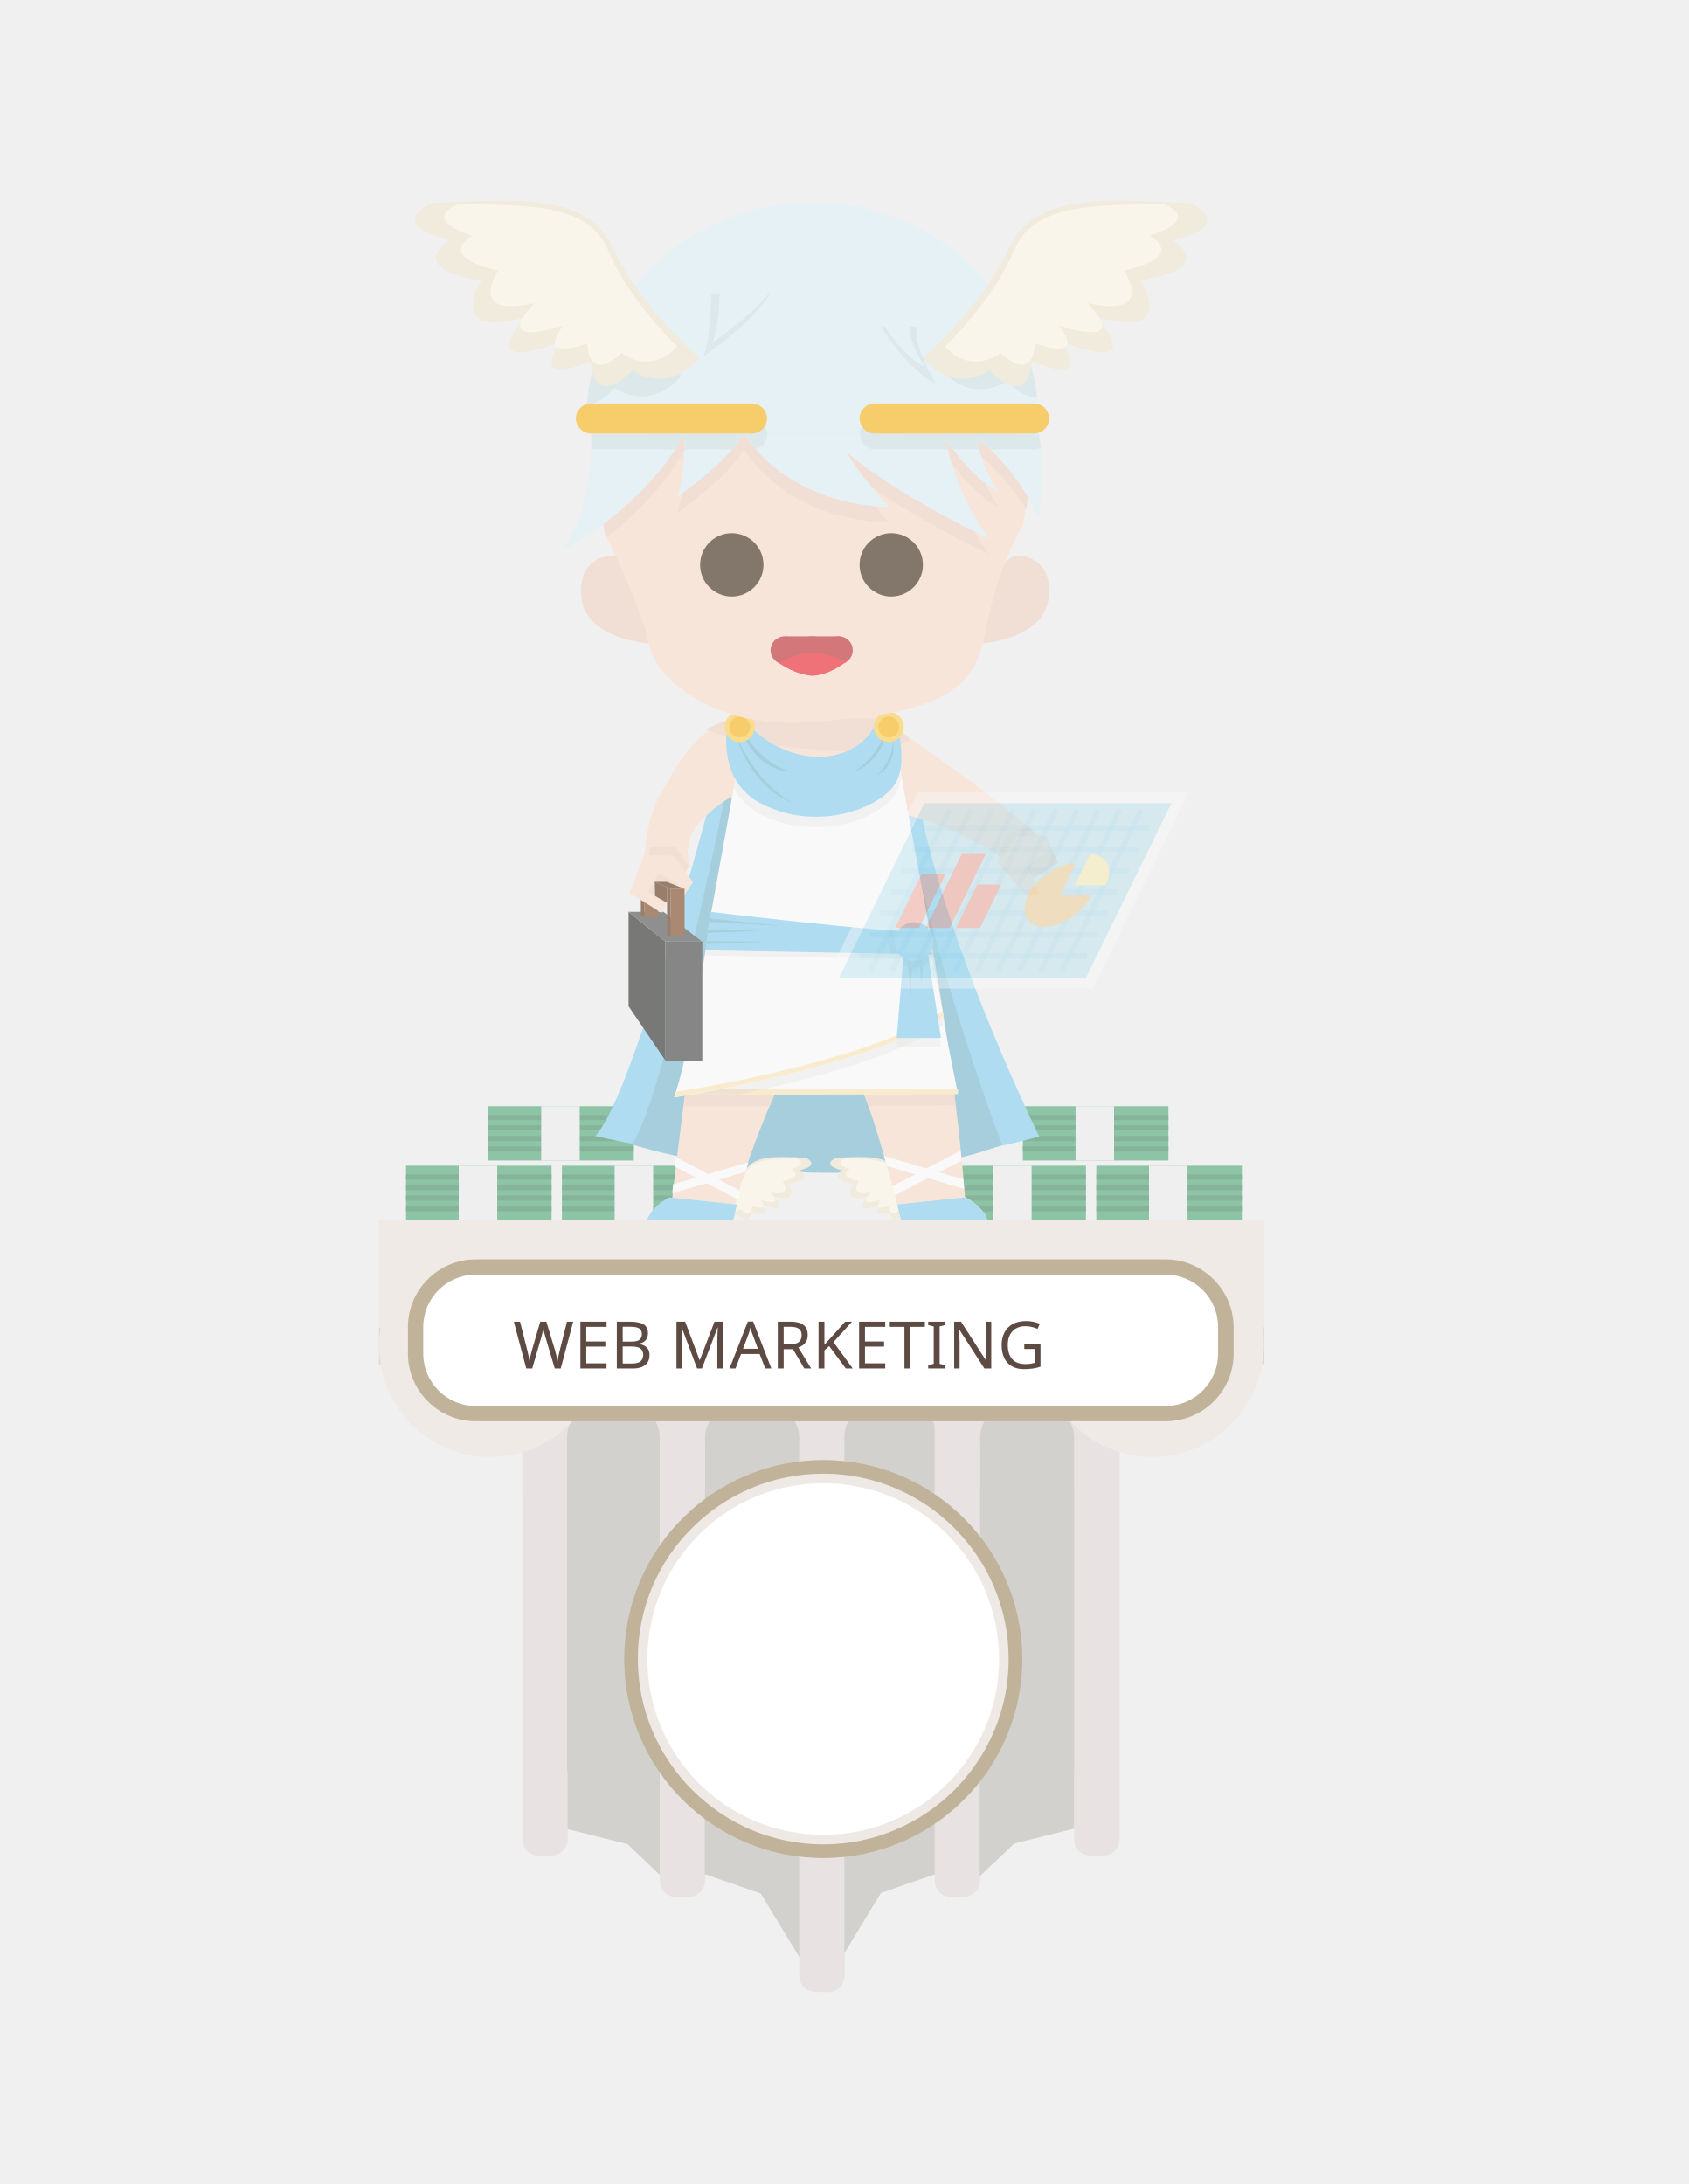
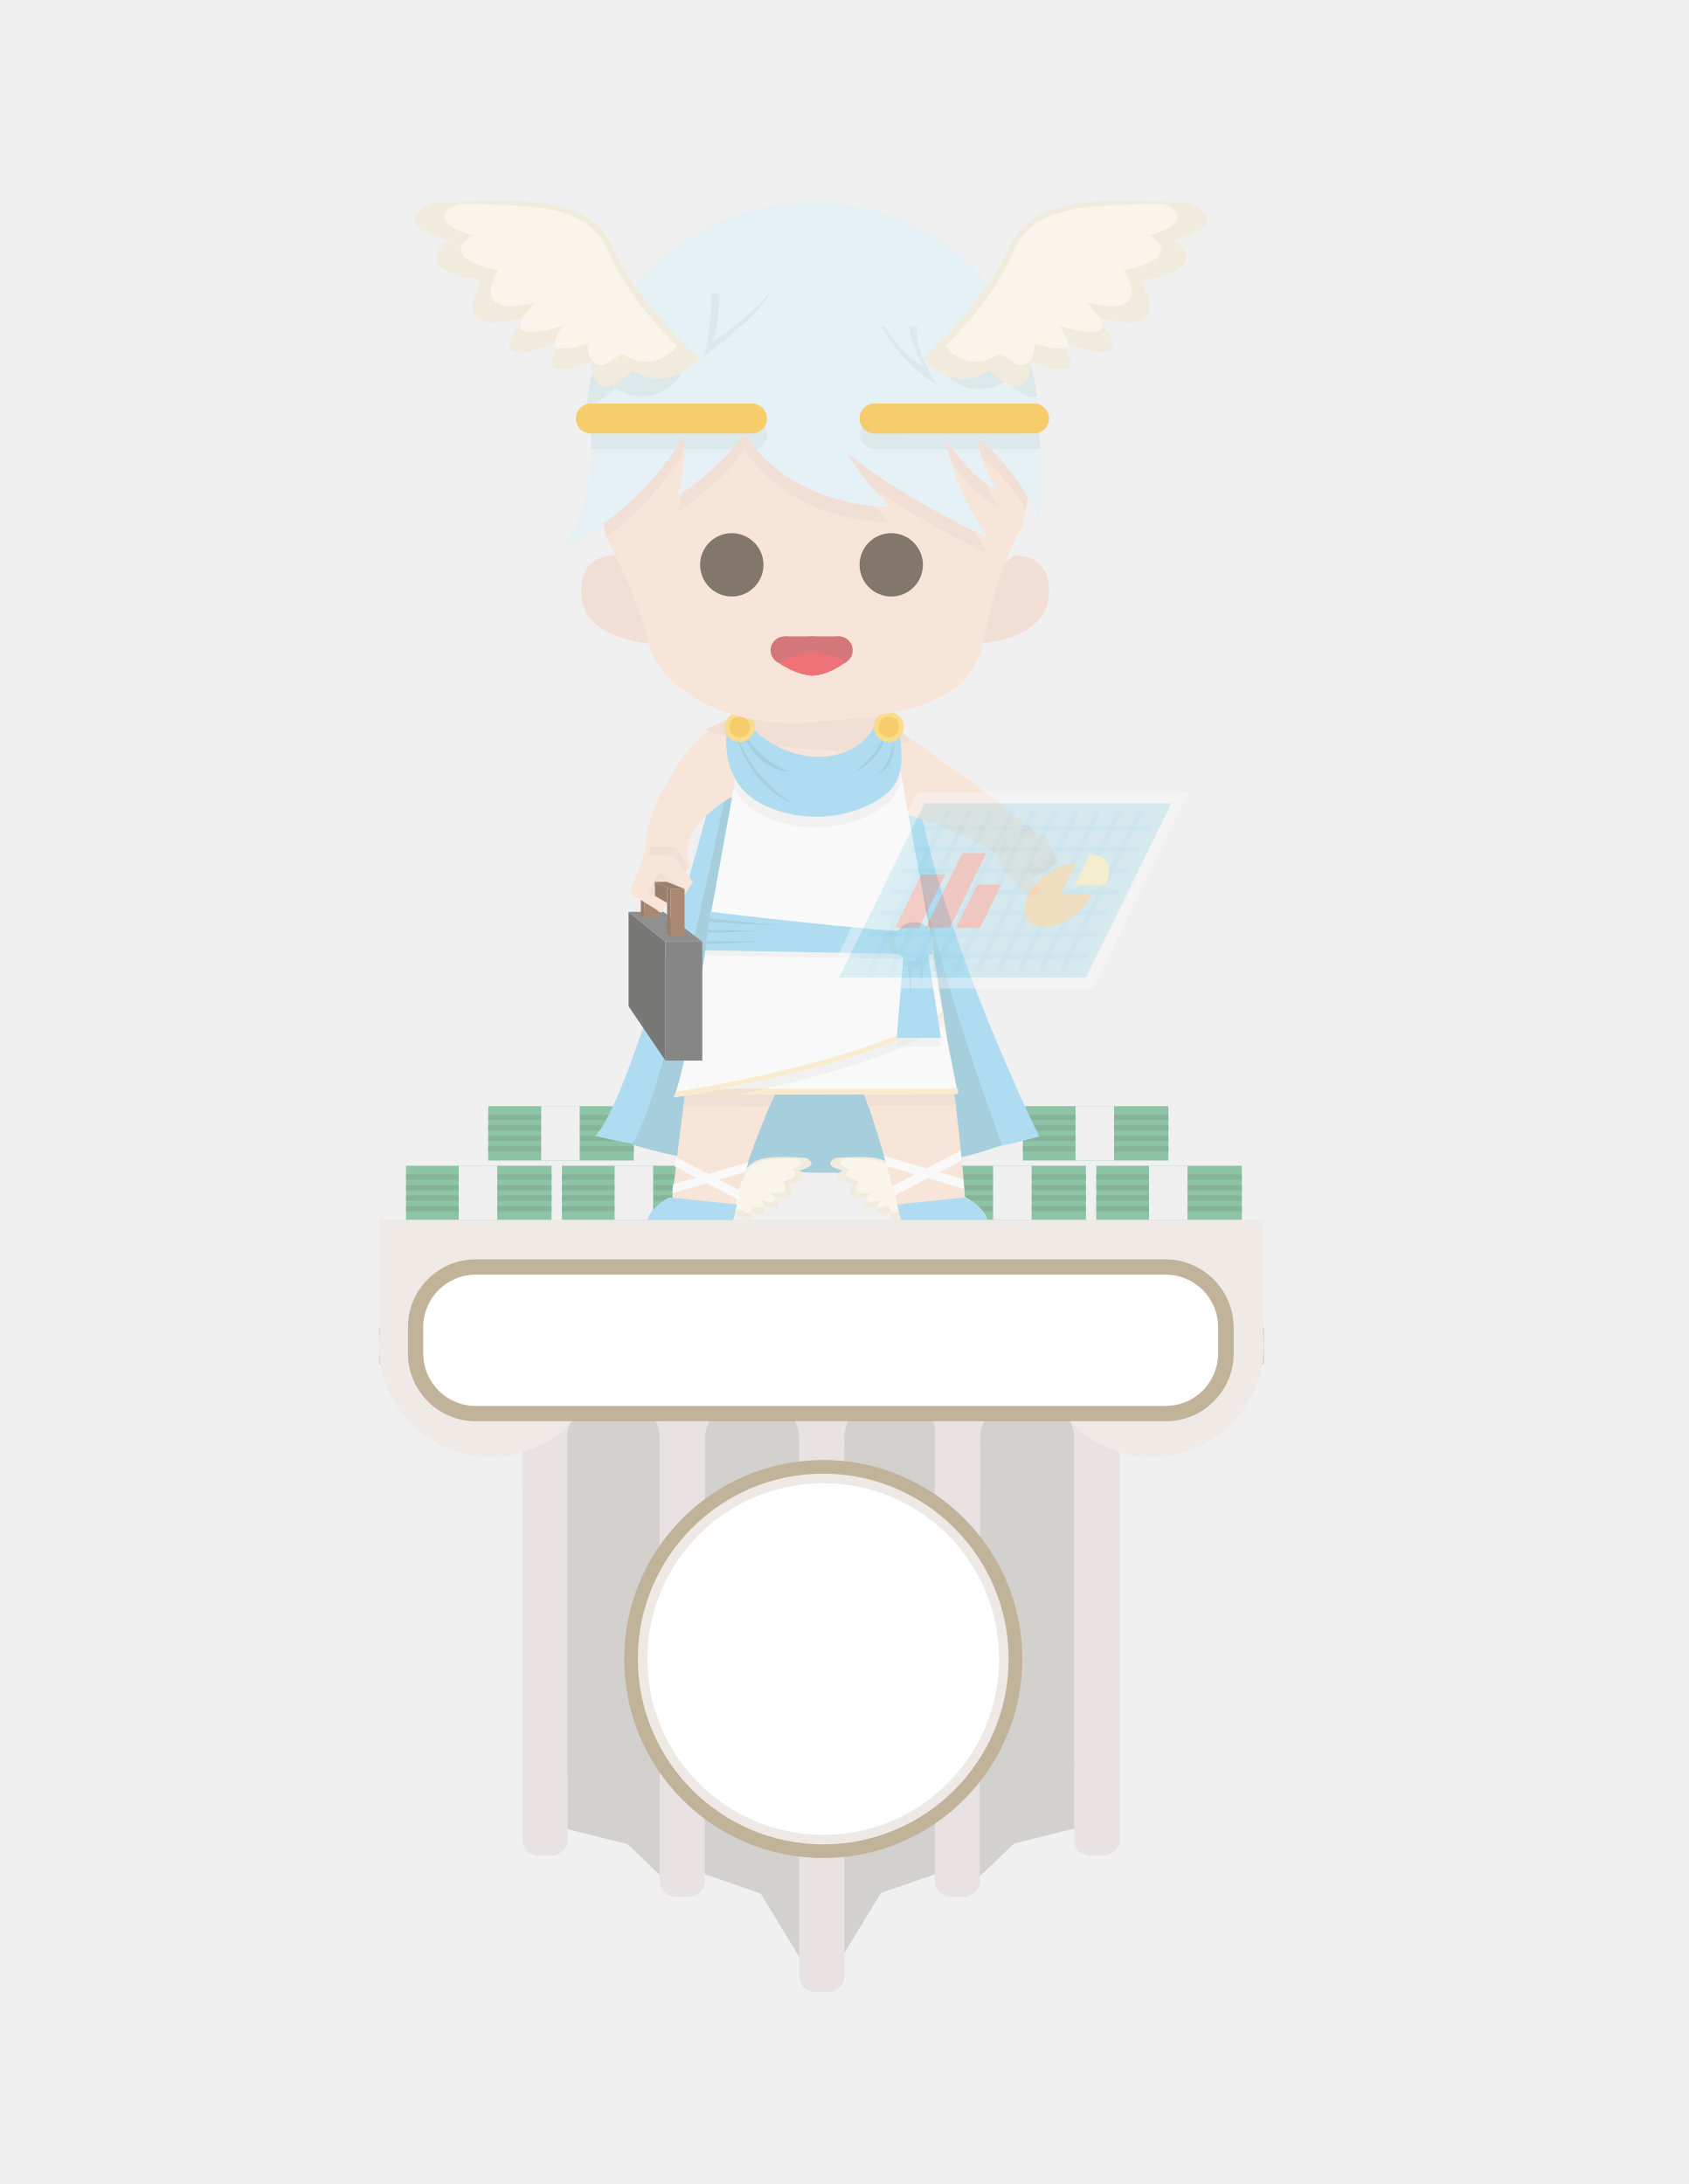
<svg xmlns="http://www.w3.org/2000/svg" version="1.1" x="0px" y="0px" viewBox="0 0 618.3 800" style="enable-background:new 0 0 618.3 800;" xml:space="preserve">
  <style type="text/css">
	.st0{display:none;}
	.st1{display:inline;fill:#22B573;}
	.st2{fill:#EFEAE6;}
	.st3{fill:#E8E3E2;}
	.st4{fill:#D2D1CD;}
	.st5{fill:#DCD7CD;}
	.st6{fill:#EEE9E4;}
	.st7{fill:#C0B399;}
	.st8{fill:#FFCF4A;}
	.st9{fill:#FAB416;}
	.st10{fill:#5D4B43;}
	.st11{font-family:'KeepCalm-Medium';}
	.st12{font-size:24px;}
	.st13{display:inline;}
	.st14{fill:#FFFFFF;}
	.st15{font-family:'RSU';}
	.st16{font-size:22.534px;}
	.st17{font-family:'RSU-Bold';}
	.st18{font-size:83.682px;}
	.st19{font-size:16.271px;}
	.st20{opacity:0.6;}
	.st21{fill:#4BA775;}
	.st22{fill:#3F8C60;}
	.st23{fill:#EFEFEF;}
	.st24{fill:#83CFF0;}
	.st25{fill:#75B7CE;}
	.st26{fill:#F1E8D2;}
	.st27{fill:#FFF9E6;}
	.st28{fill:#FDDEC9;}
	.st29{fill:#F2F2F2;}
	.st30{fill:#F1D2C2;}
	.st31{fill:#FCB514;}
	.st32{fill:#3B2512;}
	.st33{fill:#C0272D;}
	.st34{fill:#EC1E27;}
	.st35{fill:#DFF2F8;}
	.st36{fill:#D1E3E8;}
	.st37{fill:#FFE8B5;}
	.st38{fill:#EED9B9;}
	.st39{opacity:0.33;fill:#DDDDDC;}
	.st40{opacity:0.52;fill:#75B7CE;}
	.st41{fill:#282827;}
	.st42{fill:#3F4040;}
	.st43{fill:#4F4F4F;}
	.st44{fill:#7A441C;}
	.st45{fill:#5F3313;}
	.st46{opacity:0.4;}
	.st47{fill:#7FD1EC;stroke:#FFFFFF;stroke-width:4;stroke-miterlimit:10;}
	.st48{opacity:0.3;fill:none;stroke:#28AAE1;stroke-width:2;stroke-miterlimit:10;}
	.st49{fill:#EA9D22;}
	.st50{fill:#FFE161;}
	.st51{fill:#E74525;}
</style>
  <g id="Layer_2" class="st0">
    <rect id="XMLID_94_" x="52.5" y="13.8" class="st1" width="536.6" height="769" />
  </g>
  <g id="Layer_1">
    <rect id="XMLID_789_" x="191.4" y="469.5" class="st2" width="218.6" height="75.5" />
    <rect id="XMLID_788_" x="191.4" y="469.5" class="st3" width="218.6" height="59" />
    <polyline id="XMLID_787_" class="st4" points="300.7,729.3 322.7,693.1 343.2,686 355,690.7 371.5,675 393.5,669.5 393.5,643.9    300.7,643 300.7,643.2 207.9,644.2 207.9,669.7 229.9,675.2 246.4,691 258.2,686.2 278.7,693.3 300.7,729.5  " />
    <path id="XMLID_786_" class="st3" d="M202.1,679.4h-4.9c-3.2,0-5.8-2.6-5.8-5.8V509.1c0-3.2,2.6-5.8,5.8-5.8h4.9   c3.2,0,5.8,2.6,5.8,5.8v164.6C207.9,676.8,205.3,679.4,202.1,679.4z" />
    <path id="XMLID_785_" class="st3" d="M298.6,729.3c-3.2,0-5.8-2.6-5.8-5.8V509.1c0-3.2,2.6-5.8,5.8-5.8h4.9c3.2,0,5.8,2.6,5.8,5.8   v214.5c0,3.2-2.6,5.8-5.8,5.8" />
    <path id="XMLID_784_" class="st3" d="M252.4,694.5h-4.9c-3.2,0-5.8-2.6-5.8-5.8V509.1c0-3.2,2.6-5.8,5.8-5.8h4.9   c3.2,0,5.8,2.6,5.8,5.8v179.6C258.2,691.9,255.6,694.5,252.4,694.5z" />
    <path id="XMLID_783_" class="st3" d="M404.2,679.4h-4.9c-3.2,0-5.8-2.6-5.8-5.8V509.1c0-3.2,2.6-5.8,5.8-5.8h4.9   c3.2,0,5.8,2.6,5.8,5.8v164.6C410,676.8,407.4,679.4,404.2,679.4z" />
    <path id="XMLID_782_" class="st4" d="M229.8,658.8h-10.1c-6.5,0-11.9-5.3-11.9-11.9V526.2c0-6.5,5.3-11.9,11.9-11.9h10.1   c6.5,0,11.9,5.3,11.9,11.9V647C241.7,653.5,236.4,658.8,229.8,658.8z" />
    <path id="XMLID_781_" class="st4" d="M280.7,658.8h-10.3c-6.7,0-12.1-5.5-12.1-12.1V526.4c0-6.7,5.5-12.1,12.1-12.1h10.3   c6.7,0,12.1,5.5,12.1,12.1v120.3C292.8,653.4,287.4,658.8,280.7,658.8z" />
    <path id="XMLID_780_" class="st4" d="M331.3,658.8h-10.1c-6.5,0-11.9-5.3-11.9-11.9V526.2c0-6.5,5.3-11.9,11.9-11.9h10.1   c6.5,0,11.9,5.3,11.9,11.9V647C343.2,653.5,337.8,658.8,331.3,658.8z" />
    <path id="XMLID_779_" class="st4" d="M381.4,658.8H371c-6.7,0-12.1-5.5-12.1-12.1V526.4c0-6.7,5.5-12.1,12.1-12.1h10.3   c6.7,0,12.1,5.5,12.1,12.1v120.3C393.5,653.4,388,658.8,381.4,658.8z" />
    <rect id="XMLID_778_" x="138.9" y="446.7" class="st2" width="324.1" height="47.3" />
    <rect id="XMLID_777_" x="138.9" y="486" class="st5" width="324.1" height="13.5" />
    <circle id="XMLID_776_" class="st2" cx="179.7" cy="492.6" r="40.8" />
    <path id="XMLID_775_" class="st3" d="M353.1,694.5h-4.9c-3.2,0-5.8-2.6-5.8-5.8V509.1c0-3.2,2.6-5.8,5.8-5.8h4.9   c3.2,0,5.8,2.6,5.8,5.8v179.6C358.9,691.9,356.3,694.5,353.1,694.5z" />
    <circle id="XMLID_774_" class="st2" cx="422.1" cy="492.6" r="40.8" />
    <g id="XMLID_751_">
      <g id="XMLID_767_">
        <path id="XMLID_49_" class="st6" d="M204.5,521.8c-12.3,0-22.3-10-22.3-22.3v-9.7c0-12.3,10-22.3,22.3-22.3H396     c12.3,0,22.3,10,22.3,22.3v9.7c0,12.3-10,22.3-22.3,22.3H204.5z" />
        <g id="XMLID_45_">
          <path id="XMLID_46_" class="st7" d="M396,470c10.9,0,19.8,8.9,19.8,19.8v9.7c0,10.9-8.9,19.8-19.8,19.8H204.5      c-10.9,0-19.8-8.9-19.8-19.8v-9.7c0-10.9,8.9-19.8,19.8-19.8H396 M396,465H204.5c-13.6,0-24.8,11.1-24.8,24.8v9.7      c0,13.6,11.1,24.8,24.8,24.8H396c13.6,0,24.8-11.1,24.8-24.8v-9.7C420.8,476.2,409.7,465,396,465L396,465z" />
        </g>
      </g>
      <g id="XMLID_760_">
        <g id="XMLID_761_">
          <circle id="XMLID_766_" class="st8" cx="405.5" cy="503" r="21.1" />
          <path id="XMLID_765_" class="st8" d="M422.8,515.1c0,0,8.2-16.3,22.7-18c0,0,1.7-0.2,1.6-1.9c-0.1-1.7,0-37.7,0-37.7      s0-0.7-0.9-0.7c-0.9,0-25.4,15.6-25.4,15.6s-0.9,0.6-0.2,1.5s3.3,3.8-0.2,7c-1.8,1.6-14.9,0.9-14.9,0.9L422.8,515.1z" />
          <circle id="XMLID_764_" class="st9" cx="405.5" cy="503" r="14.8" />
          <circle id="XMLID_763_" class="st8" cx="405.5" cy="503" r="7.8" />
          <path id="XMLID_762_" class="st8" d="M384.3,503v19.6c0,0,0,1.5,1.4,1.5s19.7,0,19.7,0L384.3,503z" />
        </g>
      </g>
      <g id="XMLID_753_">
        <g id="XMLID_754_">
          <circle id="XMLID_759_" class="st8" cx="194.3" cy="503" r="21.1" />
          <path id="XMLID_758_" class="st8" d="M176.9,515.1c0,0-8.2-16.3-22.7-18c0,0-1.7-0.2-1.6-1.9c0.1-1.7,0-37.7,0-37.7      s0-0.7,0.9-0.7s25.4,15.6,25.4,15.6s0.9,0.6,0.2,1.5c-0.8,0.9-3.3,3.8,0.2,7c1.8,1.6,14.9,0.9,14.9,0.9L176.9,515.1z" />
          <circle id="XMLID_757_" class="st9" cx="194.3" cy="503" r="14.8" />
          <circle id="XMLID_756_" class="st8" cx="194.3" cy="503" r="7.8" />
          <path id="XMLID_755_" class="st8" d="M215.4,503v19.6c0,0,0,1.5-1.4,1.5s-19.7,0-19.7,0L215.4,503z" />
        </g>
      </g>
-       <text id="XMLID_752_" transform="matrix(1 0 0 1 184.9984 504.9888)" class="st10 st11 st12">WEB MARKETING</text>
    </g>
    <g id="XMLID_732_" class="st0">
      <g id="XMLID_743_" class="st13">
        <g id="XMLID_745_">
          <path id="XMLID_32_" class="st6" d="M302.6,677.8c-38.8,0-70.4-31.6-70.4-70.4s31.6-70.4,70.4-70.4c38.8,0,70.4,31.6,70.4,70.4      S341.4,677.8,302.6,677.8z" />
          <path id="XMLID_29_" class="st7" d="M302.6,539.5c37.5,0,67.9,30.5,67.9,67.9c0,37.5-30.5,67.9-67.9,67.9s-67.9-30.5-67.9-67.9      C234.6,570,265.1,539.5,302.6,539.5 M302.6,534.5c-40.3,0-72.9,32.7-72.9,72.9s32.7,72.9,72.9,72.9s72.9-32.7,72.9-72.9      S342.8,534.5,302.6,534.5L302.6,534.5z" />
        </g>
        <circle id="XMLID_744_" class="st14" cx="302.6" cy="607.4" r="64.4" />
      </g>
      <g id="XMLID_739_" class="st13">
        <text id="XMLID_742_" transform="matrix(1 0 0 1 274.5901 579.3569)" class="st15 st16">ผู้ท้าชิง</text>
        <text id="XMLID_741_" transform="matrix(1 0 0 1 268.5394 636.4644)" class="st17 st18">10</text>
        <text id="XMLID_740_" transform="matrix(1 0 0 1 290.4627 652.7095)" class="st15 st19">ท่าน</text>
      </g>
    </g>
    <g id="XMLID_114_" class="st20">
      <g id="XMLID_721_">
        <rect id="XMLID_731_" x="401.5" y="427" class="st21" width="53.3" height="19.9" />
        <rect id="XMLID_730_" x="401.5" y="430.2" class="st22" width="53.3" height="1.9" />
        <rect id="XMLID_729_" x="401.5" y="434.1" class="st22" width="53.3" height="1.9" />
        <rect id="XMLID_728_" x="401.5" y="437.9" class="st22" width="53.3" height="1.9" />
        <rect id="XMLID_723_" x="401.5" y="441.8" class="st22" width="53.3" height="1.9" />
        <rect id="XMLID_722_" x="420.8" y="427" class="st23" width="14.1" height="19.9" />
      </g>
      <g id="XMLID_713_">
        <rect id="XMLID_719_" x="344.4" y="427" class="st21" width="53.3" height="19.9" />
        <rect id="XMLID_718_" x="344.4" y="430.2" class="st22" width="53.3" height="1.9" />
        <rect id="XMLID_717_" x="344.4" y="434.1" class="st22" width="53.3" height="1.9" />
        <rect id="XMLID_716_" x="344.4" y="437.9" class="st22" width="53.3" height="1.9" />
        <rect id="XMLID_715_" x="344.4" y="441.8" class="st22" width="53.3" height="1.9" />
        <rect id="XMLID_714_" x="363.7" y="427" class="st23" width="14.1" height="19.9" />
      </g>
      <g id="XMLID_489_">
        <rect id="XMLID_712_" x="374.6" y="405.2" class="st21" width="53.3" height="19.9" />
        <rect id="XMLID_494_" x="374.6" y="408.4" class="st22" width="53.3" height="1.9" />
        <rect id="XMLID_493_" x="374.6" y="412.2" class="st22" width="53.3" height="1.9" />
        <rect id="XMLID_492_" x="374.6" y="416.1" class="st22" width="53.3" height="1.9" />
        <rect id="XMLID_491_" x="374.6" y="419.9" class="st22" width="53.3" height="1.9" />
        <rect id="XMLID_490_" x="393.9" y="405.2" class="st23" width="14.1" height="19.9" />
      </g>
      <g id="XMLID_482_">
        <rect id="XMLID_488_" x="205.8" y="427" class="st21" width="53.3" height="19.9" />
        <rect id="XMLID_487_" x="205.8" y="430.2" class="st22" width="53.3" height="1.9" />
        <rect id="XMLID_486_" x="205.8" y="434.1" class="st22" width="53.3" height="1.9" />
        <rect id="XMLID_485_" x="205.8" y="437.9" class="st22" width="53.3" height="1.9" />
        <rect id="XMLID_484_" x="205.8" y="441.8" class="st22" width="53.3" height="1.9" />
        <rect id="XMLID_483_" x="225.1" y="427" class="st23" width="14.1" height="19.9" />
      </g>
      <g id="XMLID_469_">
        <rect id="XMLID_481_" x="148.7" y="427" class="st21" width="53.3" height="19.9" />
        <rect id="XMLID_480_" x="148.7" y="430.2" class="st22" width="53.3" height="1.9" />
        <rect id="XMLID_479_" x="148.7" y="434.1" class="st22" width="53.3" height="1.9" />
        <rect id="XMLID_478_" x="148.7" y="437.9" class="st22" width="53.3" height="1.9" />
        <rect id="XMLID_471_" x="148.7" y="441.8" class="st22" width="53.3" height="1.9" />
        <rect id="XMLID_470_" x="168" y="427" class="st23" width="14.1" height="19.9" />
      </g>
      <g id="XMLID_462_">
        <rect id="XMLID_468_" x="178.8" y="405.2" class="st21" width="53.3" height="19.9" />
        <rect id="XMLID_467_" x="178.8" y="408.4" class="st22" width="53.3" height="1.9" />
        <rect id="XMLID_466_" x="178.8" y="412.2" class="st22" width="53.3" height="1.9" />
        <rect id="XMLID_465_" x="178.8" y="416.1" class="st22" width="53.3" height="1.9" />
        <rect id="XMLID_464_" x="178.8" y="419.9" class="st22" width="53.3" height="1.9" />
        <rect id="XMLID_463_" x="198.2" y="405.2" class="st23" width="14.1" height="19.9" />
      </g>
      <g id="XMLID_393_">
        <path id="XMLID_461_" class="st24" d="M266.1,270.4c0,0-32.7,129.6-48.1,145.7c0,0,85.8,21.6,162.6,0.2c0,0-43.9-88.8-47.1-145.2     L266.1,270.4z" />
        <path id="XMLID_460_" class="st25" d="M271.6,262.1c0,0-27.3,139.8-40.2,157.1c0,0,71.6,23.3,135.6,0.2c0,0-36.6-95.7-39.3-156.6     L271.6,262.1z" />
        <g id="XMLID_457_">
          <path id="XMLID_459_" class="st26" d="M339.5,443.4c0,0-7.6-6.6-10.7-13.6c-3.1-7-12-6.2-22.7-5.7c0,0-5.9,2.6,2.3,4.6      c0,0-5.8,3.5,4,5c0,0-4.7,7.6,5.6,4.5c0,0-7,7.3,4.3,3.1c0,0-4.4,5.7,3.7,2.4c0,0,0.2,6.1,5.2,1.1      C331.2,445,335.5,448.1,339.5,443.4z" />
          <path id="XMLID_458_" class="st27" d="M336.7,442c0,0-6.1-5.9-8.5-11.8s-9.8-5.7-18.7-5.9c0,0-4.9,1.9,1.8,4      c0,0-4.9,2.6,3.2,4.4c0,0-4.1,6,4.6,4c0,0-6,5.7,3.5,2.8c0,0-3.8,4.5,3,2.2c0,0,0,5.1,4.3,1.2      C329.8,442.8,333.4,445.7,336.7,442z" />
        </g>
        <g id="XMLID_448_">
          <path id="XMLID_456_" class="st26" d="M261.7,443.4c0,0,7.6-6.6,10.7-13.6s12-6.2,22.7-5.7c0,0,5.9,2.6-2.3,4.6c0,0,5.8,3.5-4,5      c0,0,4.7,7.6-5.6,4.5c0,0,7,7.3-4.3,3.1c0,0,4.4,5.7-3.7,2.4c0,0-0.2,6.1-5.2,1.1C270,445,265.7,448.1,261.7,443.4z" />
          <path id="XMLID_449_" class="st27" d="M264.4,442c0,0,6.1-5.9,8.5-11.8s9.8-5.7,18.7-5.9c0,0,4.9,1.9-1.8,4c0,0,4.9,2.6-3.2,4.4      c0,0,4.1,6-4.6,4c0,0,6,5.7-3.5,2.8c0,0,3.8,4.5-3,2.2c0,0,0,5.1-4.3,1.2C271.3,442.8,267.8,445.7,264.4,442z" />
        </g>
        <path id="XMLID_447_" class="st28" d="M236,319.2c0,0-1-15.9,5.8-28.2c7.1-12.8,13.2-22.8,25-27.4c2.2-0.9,4.4-1.7,6.6-2.4     l49.9,0.2c0,0,2.7,3,5,5c10.5,9,26.5,17.5,54.7,41.8l-12.2,8.3c0,0-16.6-12.2-38.5-18c0,0,16,73.8,21.1,139.9     c0,0,8.3,4.5,8.3,9.6h-31.4c0,0-12.2-51.3-21.2-62.2h-18.6c0,0-19.3,39.8-22.5,62.2h-30.2c0,0,0.6-6.4,8.3-8.3     c0,0,10.9-100.1,23.7-146.3c0,0,1.3-5.7-10.9,5.1c-5.8,5.1-9,12.2-5.8,19.3L236,319.2z" />
        <polygon id="XMLID_446_" class="st14" points="269.3,285.4 259.1,341.7 340.6,341.7 329.3,279.8    " />
        <path id="XMLID_445_" class="st29" d="M326.4,292.9c2.2-2.4,3.3-5.6,3.6-8.8l-0.8-4.2l-60,5.6l-0.5,2.9c2,4,5.4,7.8,10.8,10.4     C298.2,307.6,318.7,301.2,326.4,292.9z" />
        <path id="XMLID_444_" class="st30" d="M303.3,274.9c-17.2-1.4-33.2-2.8-44.9-7.7c2.8-1.3,5.5-2.5,8.4-3.6     c2.2-0.9,4.4-1.7,6.6-2.4l51.2,2.2c0,0,1.4,1,3.7,3c1.4,1.2,3.3,2.9,5.3,4.8C324.8,274.3,314.6,275.8,303.3,274.9z" />
        <path id="XMLID_443_" class="st30" d="M225.5,203.5c0,0-13.9-1.1-12.6,14.9s25,17.3,25,17.3l-3.2-25.7L225.5,203.5z" />
        <path id="XMLID_437_" class="st30" d="M371.5,203.5c0,0,13.9-1.1,12.6,14.9c-1.3,16-25,17.3-25,17.3l3.2-25.7L371.5,203.5z" />
        <g id="XMLID_418_">
          <path id="XMLID_432_" class="st24" d="M266.8,263.4c0,0-5.8,22.5,12.8,31.4c18.6,9,39.1,2.6,46.8-5.8c6.3-6.9,3.1-19.8,1.8-24.2      c-0.3-1-0.9-1.8-1.6-2.4l0,0c-1.2-1-2.9-1-4.1,0l0,0c-0.7,0.6-1.3,1.3-1.6,2.1c-1.1,2.9-5,10.2-16.2,12.3      c-14.1,2.6-28.8-7.1-31.4-13.5C270.6,256.9,266.8,263.4,266.8,263.4z" />
          <path id="XMLID_427_" class="st25" d="M271,265.8c0,0,6,13,18.2,16.8C289.2,282.6,276.5,282.9,271,265.8z" />
          <path id="XMLID_422_" class="st25" d="M269.3,268.5c0,0,4.5,19.3,21.2,25.7C290.5,294.2,277,287.8,269.3,268.5z" />
          <path id="XMLID_420_" class="st25" d="M327.1,271.1c0,0,0.3,6.7-5.8,12.8C321.3,283.9,328.4,280.7,327.1,271.1z" />
          <path id="XMLID_419_" class="st25" d="M324.5,266.6c0,0-1.3,9-11.6,16C313,282.6,323.9,278.8,324.5,266.6z" />
        </g>
        <g id="XMLID_415_">
          <circle id="XMLID_417_" class="st8" cx="270.9" cy="266.3" r="5.5" />
          <circle id="XMLID_416_" class="st31" cx="270.9" cy="266.3" r="3.8" />
        </g>
        <g id="XMLID_412_">
          <circle id="XMLID_414_" class="st8" cx="325.5" cy="266.3" r="5.5" />
          <circle id="XMLID_413_" class="st31" cx="325.5" cy="266.3" r="3.8" />
        </g>
        <path id="XMLID_411_" class="st28" d="M221.8,196c0,0,13.5,27,16,40.4c2.6,13.5,26.3,30.8,58.4,28.2s59.7-5.1,64.2-30.8     c4.5-25.7,14.1-41.1,14.1-41.1s9.6-43.6-5.8-75.7s-53.3-34.7-72.5-35.3c-19.3-0.6-55.8,12.2-68,35.3S216.1,166.5,221.8,196z" />
        <path id="XMLID_410_" class="st24" d="M353.4,438.6l-24.8,2.6l1.7,7h31.4C361.7,448.2,361.7,443,353.4,438.6z" />
        <polygon id="XMLID_409_" class="st25" points="361.6,446.9 330.2,447.4 330.3,448.2 361.7,448.2    " />
        <path id="XMLID_408_" class="st24" d="M245.1,438.6l24.8,2.6l-1.7,7h-31.4C236.8,448.2,236.8,443,245.1,438.6z" />
        <polygon id="XMLID_407_" class="st25" points="236.9,446.9 268.3,447.4 268.2,448.2 236.8,448.2    " />
        <polygon id="XMLID_406_" class="st14" points="352.2,425.1 327.7,437.9 326.8,434.5 351.8,421.5    " />
        <polygon id="XMLID_405_" class="st14" points="352.8,432 323.7,423.4 324.8,427.1 353.1,435.5    " />
        <polygon id="XMLID_404_" class="st14" points="247.1,427.3 270.3,439.4 271.1,436.2 247.4,423.8    " />
        <polygon id="XMLID_403_" class="st14" points="246.5,433.8 274.1,425.7 273.1,429.2 246.2,437.1    " />
        <circle id="XMLID_402_" class="st32" cx="268" cy="206.9" r="11.6" />
        <circle id="XMLID_401_" class="st32" cx="326.4" cy="206.9" r="11.6" />
        <g id="XMLID_395_">
          <circle id="XMLID_400_" class="st33" cx="297.5" cy="240.3" r="7.2" />
          <circle id="XMLID_399_" class="st33" cx="307.2" cy="238.2" r="5.1" />
          <circle id="XMLID_398_" class="st33" cx="287.3" cy="238.2" r="5.1" />
          <rect id="XMLID_397_" x="287.3" y="233.1" class="st33" width="20.4" height="5.1" />
          <path id="XMLID_396_" class="st33" d="M285.5,243c0,0,6.3,4.4,12,4.4S309,243,309,243l-4.8-3.8l-18.9-0.5L285.5,243z" />
        </g>
        <path id="XMLID_394_" class="st34" d="M285.4,242.8l0,0.1c0.1,0,0.1,0,0.2,0.1v0c0,0,6.3,4.4,12,4.4S309,243,309,243l0,0     c0.4-0.1,0.7-0.3,1-0.5c-0.3-0.2-7.4-3.5-12.9-3.5C291.5,239.1,285.4,242.8,285.4,242.8z" />
      </g>
      <g id="XMLID_390_">
        <polygon id="XMLID_392_" class="st30" points="368.5,305.3 365.5,313.3 369.3,317.6 379,306.5 377.4,302.9    " />
        <polygon id="XMLID_391_" class="st28" points="372.4,306.4 365.3,316.1 376.5,328.5 380.4,327.2 378.1,321.5 387.2,316.2      383.2,306.1    " />
      </g>
      <rect id="XMLID_389_" x="274.5" y="147.9" class="st35" width="47.5" height="14.1" />
      <g id="XMLID_386_">
        <path id="XMLID_388_" class="st30" d="M289.1,388.8l-37.7,8.6c-0.4,2.7-0.7,5.3-1,7.9l31.5-0.1     C284.9,398,287.6,392.1,289.1,388.8z" />
        <path id="XMLID_387_" class="st30" d="M348.3,392.1l-3.2-16l-36,9.8c2.8,3.4,5.9,10.7,8.8,19.1l32-0.1     C349.4,400.6,348.8,396.3,348.3,392.1z" />
      </g>
      <path id="XMLID_385_" class="st35" d="M297.6,74.1c-45.7,0-82.8,35.9-82.8,80.2h165.6C380.3,110,343.3,74.1,297.6,74.1z" />
      <path id="XMLID_384_" class="st36" d="M215,147.9c2.3,0.3,5.5-1.1,10.2-5.7c0,0,12.7,9.2,24.3-4.6c0,0-12.6-11-22.7-25.2    C220.3,122.9,216.1,134.9,215,147.9z" />
      <g id="XMLID_381_">
        <path id="XMLID_383_" class="st26" d="M256.1,131.1c0,0-22.2-19.4-31.4-40S189.3,73,158,74.4c0,0-17.3,7.7,6.6,13.6     c0,0-17,10.2,11.7,14.7c0,0-13.9,22.2,16.5,13.3c0,0-20.6,21.6,12.7,9.2c0,0-12.9,16.7,10.8,7.2c0,0,0.5,18,15.3,3.3     C231.7,135.7,244.4,144.9,256.1,131.1z" />
        <path id="XMLID_382_" class="st27" d="M248,126.9c0,0-18-17.2-25.1-34.8c-7.1-17.6-28.9-16.9-55-17.4c0,0-14.5,5.4,5.2,11.6     c0,0-14.3,7.5,9.4,12.8c0,0-12,17.7,13.4,11.9c0,0-17.6,16.8,10.4,8.3c0,0-11.1,13.2,8.8,6.5c0,0,0,14.9,12.6,3.5     C227.7,129.4,238.1,137.7,248,126.9z" />
      </g>
      <polygon id="XMLID_380_" class="st14" points="253.4,400.9 350.8,400.7 345.1,371.8   " />
      <path id="XMLID_379_" class="st29" d="M344.9,371.9l-91.6,29l17.1,0c23.4-4.8,58-13.5,75.1-25.4L344.9,371.9z" />
      <polygon id="XMLID_378_" class="st37" points="260.3,398.8 253.4,400.9 350.8,400.7 350.8,398.8   " />
      <polygon id="XMLID_377_" class="st37" points="260.3,398.8 253.4,400.9 350.8,400.7 350.8,398.8   " />
      <path id="XMLID_376_" class="st38" d="M280.3,398.8h-20l-7,2.1l17.1,0C273.6,400.2,276.9,399.5,280.3,398.8z" />
      <path id="XMLID_375_" class="st36" d="M366.8,110.3c-10.1,14-22.4,24.7-22.4,24.7c11.6,13.8,24.3,4.6,24.3,4.6    c5.3,5.3,8.8,6.3,11.1,5.6C378.3,132.3,373.7,120.5,366.8,110.3z" />
      <g id="XMLID_372_">
        <path id="XMLID_374_" class="st26" d="M338,131.1c0,0,22.2-19.4,31.4-40s35.4-18.1,66.7-16.7c0,0,17.3,7.7-6.6,13.6     c0,0,17,10.2-11.7,14.7c0,0,13.9,22.2-16.5,13.3c0,0,20.6,21.6-12.7,9.2c0,0,12.9,16.7-10.8,7.2c0,0-0.5,18-15.3,3.3     C362.3,135.7,349.6,144.9,338,131.1z" />
        <path id="XMLID_373_" class="st27" d="M346.1,126.9c0,0,18-17.2,25.1-34.8c7.1-17.6,28.9-16.9,55-17.4c0,0,14.5,5.4-5.2,11.6     c0,0,14.3,7.5-9.4,12.8c0,0,12,17.7-13.4,11.9c0,0,17.6,16.8-10.4,8.3c0,0,11.1,13.2-8.8,6.5c0,0,0,14.9-12.6,3.5     C366.3,129.4,356,137.7,346.1,126.9z" />
      </g>
      <path id="XMLID_371_" class="st14" d="M258.4,348.1c0,0-7.1,42.4-11.6,53.9c0,0,71.6-10.8,98.7-29.8l-4.2-22.7L258.4,348.1z" />
      <path id="XMLID_370_" class="st37" d="M247.6,399.9c-0.2,0.8-0.5,1.4-0.7,2c0,0,71.6-10.8,98.7-29.8l-0.3-1.7    C319.5,388.3,255.1,398.8,247.6,399.9z" />
      <polygon id="XMLID_369_" class="st39" points="331.6,344.5 328.4,383.4 344.6,383.4 338.6,344.9   " />
      <polygon id="XMLID_368_" class="st29" points="258.4,350 341.4,351.5 341.2,349.5 258.6,348.1   " />
      <path id="XMLID_367_" class="st24" d="M260.1,334c0,0,58.6,7.1,80.4,7.7l0.8,7.9l-83-1.5L260.1,334z" />
      <polygon id="XMLID_366_" class="st24" points="331.6,341.3 328.4,380.2 344.6,380.2 338.6,341.7   " />
      <polygon id="XMLID_365_" class="st25" points="259.8,336.4 285.4,339.1 259.7,337.7   " />
      <polygon id="XMLID_364_" class="st25" points="259.3,340.6 278.3,341 259.1,341.7   " />
      <polygon id="XMLID_363_" class="st25" points="258.8,344.8 280.9,344.9 258.6,345.8   " />
      <polygon id="XMLID_362_" class="st25" points="332.2,349.6 333.5,365.4 334.1,349.6   " />
      <polygon id="XMLID_361_" class="st25" points="336.5,349.5 337.4,360.9 338.4,349.6   " />
      <path id="XMLID_360_" class="st40" d="M330.6,353.5c1.3,0.6,2.7,1,4.2,1c2.1,0,4-0.7,5.6-1.8l-0.5-3.2l1.5,0l-0.8-7.9    c-3.9-0.1-8.9-0.4-14.5-0.9c-0.6,1.2-0.9,2.6-0.9,4.1c0,1.6,0.4,3.1,1.1,4.4l4.7,0.1L330.6,353.5z" />
      <circle id="XMLID_359_" class="st24" cx="334.8" cy="344.9" r="7.1" />
      <g id="XMLID_356_">
        <path id="XMLID_358_" class="st30" d="M272.6,164.5c0,0,13.5,25.5,53.2,27c0,0-10.7-11.1-15.8-20.2     c19.1,16.3,52.2,31.7,52.2,31.7c-11.4-16-14.8-31-15.7-36.4c3,4.5,10.5,14.8,19,19.1c0,0-7.3-11.3-7.2-19.3     c8.1,6.5,13.8,14.3,17.5,20.1c0.8-5.1,1.7-12.9,1.8-22l-4.2-5.8H272.5L272.6,164.5z" />
        <path id="XMLID_357_" class="st30" d="M250.7,164.9c0.1,2.1,0.3,14-2.6,22.8c0,0,18-12.2,24.4-23.1v-5.8h-34.7l-19.8,5.8     c0.2,10,1.6,20.5,3.7,31.4c0,0,0.1,0.3,0.4,0.8C231.5,189.6,242.7,179,250.7,164.9z" />
      </g>
      <g id="XMLID_349_">
        <path id="XMLID_355_" class="st35" d="M216.5,158.8c0,0,1.7,27-11,43c0,0,29.3-14.3,45.4-43H216.5z" />
        <path id="XMLID_354_" class="st35" d="M272.6,158.8c0,0,13.5,25.5,53.2,27c0,0-17.3-18-18.4-27H272.6z" />
        <path id="XMLID_353_" class="st35" d="M346.1,158.8c0,0,1.8,18.5,16,38.5c0,0-42.8-20-59.2-38.5H346.1z" />
        <path id="XMLID_352_" class="st35" d="M380.4,158.8c0,0,2.9,14.3,0,30.8c0,0-7.8-18.6-24.7-30.8H380.4z" />
        <path id="XMLID_351_" class="st35" d="M345.1,158.8c0,0,9.4,15.7,20.4,21.2c0,0-8.6-13.3-7.1-21.2H345.1z" />
        <path id="XMLID_350_" class="st35" d="M250.7,158.8c0,0,0.6,13.5-2.6,23.1c0,0,18-12.2,24.4-23.1H250.7z" />
      </g>
      <polygon id="XMLID_348_" class="st41" points="243.7,344.9 243.7,388.5 230.2,368.6 230.2,334   " />
      <rect id="XMLID_347_" x="243.7" y="344.9" class="st42" width="13.5" height="43.6" />
      <path id="XMLID_346_" class="st36" d="M380.4,158.8h-22h-2.7h-9.6h-1h-14.4c-4.3-3.2-10.3-5.1-10.3-5.1c-2.9,0-5.3,2.3-5.4,5.1    c0,0.1,0,0.2,0,0.3c0,3,2.5,5.5,5.5,5.5h14.4h12.4c-0.3-1.5-0.6-2.7-0.7-3.7c0.7,1,1.5,2.3,2.6,3.7h9.6c-0.3-1.3-0.4-2.6-0.4-3.9    c1.6,1.2,3,2.5,4.4,3.9h16.1c0.8,0,1.6-0.2,2.4-0.5C380.7,160.7,380.4,158.8,380.4,158.8z" />
      <path id="XMLID_345_" class="st36" d="M280.9,158.8c-0.2-2.9-2.5-5.1-5.4-5.1l-2.9,5.1h0.1c0,0,1.2,2.3,4.1,5.6    c2.4-0.6,4.2-2.7,4.2-5.3C280.9,159,280.9,158.9,280.9,158.8z" />
      <path id="XMLID_344_" class="st36" d="M250.9,158.8h-0.2h-34.2c0,0,0.1,2.2,0,5.8h30.9c1.2-1.8,2.3-3.6,3.4-5.4    c0,0.8,0.1,2.8,0,5.4h17.5c1.7-1.9,3.2-3.9,4.3-5.8H250.9z" />
      <path id="XMLID_343_" class="st31" d="M378.7,158.8h-58.4c-3,0-5.5-2.5-5.5-5.5l0,0c0-3,2.5-5.5,5.5-5.5h58.4c3,0,5.5,2.5,5.5,5.5    l0,0C384.2,156.3,381.7,158.8,378.7,158.8z" />
      <path id="XMLID_342_" class="st31" d="M275.4,158.8h-59c-3,0-5.5-2.5-5.5-5.5v0c0-3,2.5-5.5,5.5-5.5h59c3,0,5.5,2.5,5.5,5.5v0    C280.9,156.3,278.4,158.8,275.4,158.8z" />
      <polygon id="XMLID_341_" class="st43" points="230.2,334 243,334 257.1,344.9 243.7,344.9   " />
      <rect id="XMLID_340_" x="236" y="325.6" class="st44" width="5.1" height="10.3" />
      <polygon id="XMLID_339_" class="st45" points="234.7,335.2 236,335.9 236,325.6 234.7,325   " />
      <g id="XMLID_330_">
        <polygon id="XMLID_338_" class="st30" points="247.3,310.3 252.2,317.3 249.7,322.4 237.5,314.1 238.1,310.2    " />
        <polygon id="XMLID_337_" class="st28" points="246.6,313.5 253.8,323.1 249,330.4 245.1,329.2 242.3,334.4 230.6,327.1      235.9,313.1    " />
        <rect id="XMLID_335_" x="238.8" y="321.3" transform="matrix(-0.866 -0.5 0.5 -0.866 290.3214 728.4164)" class="st30" width="8" height="8" />
        <rect id="XMLID_332_" x="240.3" y="322.8" transform="matrix(-0.866 -0.5 0.5 -0.866 290.3214 728.4164)" class="st28" width="4.9" height="4.9" />
        <polygon id="XMLID_331_" class="st30" points="378.4,321.8 375.9,317.3 385.2,311.1 387.4,316    " />
      </g>
      <rect id="XMLID_329_" x="245.6" y="325.6" class="st44" width="5.1" height="17.3" />
      <polygon id="XMLID_328_" class="st45" points="244.3,342.3 245.6,342.9 245.6,325.6 244.3,325 244.3,330.8   " />
      <polygon id="XMLID_324_" class="st45" points="239.9,328.2 239.8,323 244.3,325 244.3,330.7   " />
      <polygon id="XMLID_323_" class="st45" points="250.7,325.6 244.1,323 239.8,323 245.6,325.6   " />
      <g id="XMLID_223_" class="st46">
        <polygon id="XMLID_322_" class="st47" points="399,360.1 304.1,360.1 337.3,292.2 432.2,292.2    " />
        <line id="XMLID_321_" class="st48" x1="347.7" y1="296.6" x2="318.7" y2="355.8" />
        <line id="XMLID_320_" class="st48" x1="355.5" y1="296.6" x2="326.5" y2="355.8" />
        <line id="XMLID_319_" class="st48" x1="363.3" y1="296.6" x2="334.3" y2="355.8" />
        <line id="XMLID_314_" class="st48" x1="371.1" y1="296.6" x2="342.1" y2="355.8" />
        <line id="XMLID_285_" class="st48" x1="378.9" y1="296.6" x2="349.9" y2="355.8" />
        <line id="XMLID_284_" class="st48" x1="386.7" y1="296.6" x2="357.7" y2="355.8" />
        <line id="XMLID_283_" class="st48" x1="394.5" y1="296.6" x2="365.5" y2="355.8" />
        <line id="XMLID_282_" class="st48" x1="402.3" y1="296.6" x2="373.3" y2="355.8" />
        <line id="XMLID_281_" class="st48" x1="410.1" y1="296.6" x2="381.1" y2="355.8" />
        <line id="XMLID_280_" class="st48" x1="417.9" y1="296.6" x2="388.9" y2="355.8" />
        <line id="XMLID_279_" class="st48" x1="337.7" y1="303.3" x2="421" y2="303.3" />
        <line id="XMLID_278_" class="st48" x1="333.9" y1="311.1" x2="417.2" y2="311.1" />
        <line id="XMLID_277_" class="st48" x1="330.1" y1="318.9" x2="413.4" y2="318.9" />
        <line id="XMLID_276_" class="st48" x1="326.3" y1="326.7" x2="409.5" y2="326.7" />
        <line id="XMLID_254_" class="st48" x1="322.4" y1="334.5" x2="405.7" y2="334.5" />
        <line id="XMLID_253_" class="st48" x1="318.6" y1="342.3" x2="401.9" y2="342.3" />
        <line id="XMLID_251_" class="st48" x1="314.8" y1="350.1" x2="398.1" y2="350.1" />
        <g id="XMLID_230_">
          <path id="XMLID_250_" class="st49" d="M394,316.3c-0.1,0-0.1,0-0.2,0c-6.4,0-14.1,5.2-17.2,11.6c-3.1,6.4-0.5,11.6,5.9,11.6      s14.1-5.2,17.2-11.6c0-0.1,0.1-0.1,0.1-0.2h-11.4L394,316.3z" />
          <path id="XMLID_248_" class="st50" d="M399.2,312.9l-5.6,11.4H405C408,318,405.4,313,399.2,312.9z" />
        </g>
        <g id="XMLID_224_">
          <polygon id="XMLID_229_" class="st51" points="336.6,339.9 327.8,339.9 337.4,320.3 346.2,320.3     " />
          <polygon id="XMLID_228_" class="st51" points="347.8,339.9 339,339.9 352.4,312.5 361.2,312.5     " />
          <polygon id="XMLID_225_" class="st51" points="358.9,339.9 350.1,339.9 357.9,324 366.7,324     " />
        </g>
      </g>
      <path id="XMLID_152_" class="st36" d="M260.3,107.4c0,0,0.6,13.5-2.6,23.1c0,0,18-12.2,24.4-23.1H260.3z" />
      <path id="XMLID_151_" class="st35" d="M263.6,102.3c0,0,0.6,13.5-2.6,23.1c0,0,18-12.2,24.4-23.1H263.6z" />
      <path id="XMLID_150_" class="st36" d="M322.6,119.6c0,0,9.4,15.7,20.4,21.2c0,0-8.6-13.3-7.1-21.2H322.6z" />
      <path id="XMLID_115_" class="st35" d="M323.1,118.3c0,0,7.2,12,15.5,16.1c0,0-6.6-10.2-5.4-16.1H323.1z" />
    </g>
    <rect id="XMLID_616_" x="191.3" y="469.7" class="st2" width="218.6" height="75.5" />
    <rect id="XMLID_614_" x="191.3" y="469.7" class="st3" width="218.6" height="59" />
    <polyline id="XMLID_613_" class="st4" points="300.6,729.5 322.6,693.4 343.1,686.3 354.9,691 371.4,675.3 393.4,669.8    393.4,644.2 300.6,643.3 300.6,643.5 207.8,644.4 207.8,670 229.8,675.5 246.3,691.2 258.1,686.5 278.6,693.6 300.6,729.8  " />
    <path id="XMLID_612_" class="st3" d="M202,679.7h-4.9c-3.2,0-5.8-2.6-5.8-5.8V509.4c0-3.2,2.6-5.8,5.8-5.8h4.9   c3.2,0,5.8,2.6,5.8,5.8v164.6C207.8,677.1,205.2,679.7,202,679.7z" />
    <path id="XMLID_611_" class="st3" d="M298.5,729.6c-3.2,0-5.8-2.6-5.8-5.8V509.4c0-3.2,2.6-5.8,5.8-5.8h4.9c3.2,0,5.8,2.6,5.8,5.8   v214.5c0,3.2-2.6,5.8-5.8,5.8" />
    <path id="XMLID_610_" class="st3" d="M252.3,694.8h-4.9c-3.2,0-5.8-2.6-5.8-5.8V509.4c0-3.2,2.6-5.8,5.8-5.8h4.9   c3.2,0,5.8,2.6,5.8,5.8V689C258.1,692.2,255.5,694.8,252.3,694.8z" />
    <path id="XMLID_608_" class="st3" d="M404.1,679.7h-4.9c-3.2,0-5.8-2.6-5.8-5.8V509.4c0-3.2,2.6-5.8,5.8-5.8h4.9   c3.2,0,5.8,2.6,5.8,5.8v164.6C409.9,677.1,407.3,679.7,404.1,679.7z" />
    <path id="XMLID_594_" class="st4" d="M229.7,659.1h-10.1c-6.5,0-11.9-5.3-11.9-11.9V526.4c0-6.5,5.3-11.9,11.9-11.9h10.1   c6.5,0,11.9,5.3,11.9,11.9v120.8C241.6,653.8,236.3,659.1,229.7,659.1z" />
    <path id="XMLID_593_" class="st4" d="M280.6,659.1h-10.3c-6.7,0-12.1-5.5-12.1-12.1V526.7c0-6.7,5.5-12.1,12.1-12.1h10.3   c6.7,0,12.1,5.5,12.1,12.1V647C292.7,653.7,287.3,659.1,280.6,659.1z" />
    <path id="XMLID_592_" class="st4" d="M331.2,659.1h-10.1c-6.5,0-11.9-5.3-11.9-11.9V526.4c0-6.5,5.3-11.9,11.9-11.9h10.1   c6.5,0,11.9,5.3,11.9,11.9v120.8C343.1,653.8,337.7,659.1,331.2,659.1z" />
    <path id="XMLID_590_" class="st4" d="M381.3,659.1h-10.3c-6.7,0-12.1-5.5-12.1-12.1V526.7c0-6.7,5.5-12.1,12.1-12.1h10.3   c6.7,0,12.1,5.5,12.1,12.1V647C393.4,653.7,387.9,659.1,381.3,659.1z" />
    <rect id="XMLID_589_" x="138.8" y="446.9" class="st2" width="324.1" height="47.3" />
    <rect id="XMLID_566_" x="138.8" y="486.3" class="st5" width="324.1" height="13.5" />
    <circle id="XMLID_565_" class="st2" cx="179.6" cy="492.9" r="40.8" />
    <path id="XMLID_564_" class="st3" d="M353,694.8h-4.9c-3.2,0-5.8-2.6-5.8-5.8V509.4c0-3.2,2.6-5.8,5.8-5.8h4.9   c3.2,0,5.8,2.6,5.8,5.8V689C358.8,692.2,356.2,694.8,353,694.8z" />
    <circle id="XMLID_563_" class="st2" cx="422" cy="492.9" r="40.8" />
    <g id="XMLID_453_">
      <path id="XMLID_43_" class="st14" d="M174.2,517.8c-12.1,0-22-9.9-22-22v-9.7c0-12.1,9.9-22,22-22h252.8c12.1,0,22,9.9,22,22v9.7    c0,12.1-9.9,22-22,22H174.2z" />
      <g id="XMLID_39_">
        <path id="XMLID_40_" class="st7" d="M426.9,466.9c10.6,0,19.2,8.6,19.2,19.2v9.7c0,10.6-8.6,19.2-19.2,19.2H174.2     c-10.6,0-19.2-8.6-19.2-19.2v-9.7c0-10.6,8.6-19.2,19.2-19.2H426.9 M426.9,461.3H174.2c-13.6,0-24.8,11.1-24.8,24.8v9.7     c0,13.6,11.1,24.8,24.8,24.8h252.8c13.6,0,24.8-11.1,24.8-24.8v-9.7C451.7,472.5,440.5,461.3,426.9,461.3L426.9,461.3z" />
      </g>
    </g>
-     <text id="XMLID_452_" transform="matrix(1 0 0 1 187.9028 501.2786)" class="st10 st11 st12">WEB MARKETING</text>
    <g id="XMLID_442_">
      <g id="XMLID_451_">
        <path id="XMLID_27_" class="st6" d="M301.5,678.1c-38.8,0-70.4-31.6-70.4-70.4s31.6-70.4,70.4-70.4s70.4,31.6,70.4,70.4     S340.3,678.1,301.5,678.1z" />
        <path id="XMLID_24_" class="st7" d="M301.5,539.8c37.5,0,67.9,30.5,67.9,67.9c0,37.5-30.5,67.9-67.9,67.9s-67.9-30.5-67.9-67.9     C233.5,570.2,264,539.8,301.5,539.8 M301.5,534.8c-40.3,0-72.9,32.7-72.9,72.9c0,40.3,32.7,72.9,72.9,72.9s72.9-32.7,72.9-72.9     C374.4,567.4,341.7,534.8,301.5,534.8L301.5,534.8z" />
      </g>
      <circle id="XMLID_450_" class="st14" cx="301.5" cy="607.7" r="64.4" />
    </g>
  </g>
</svg>
